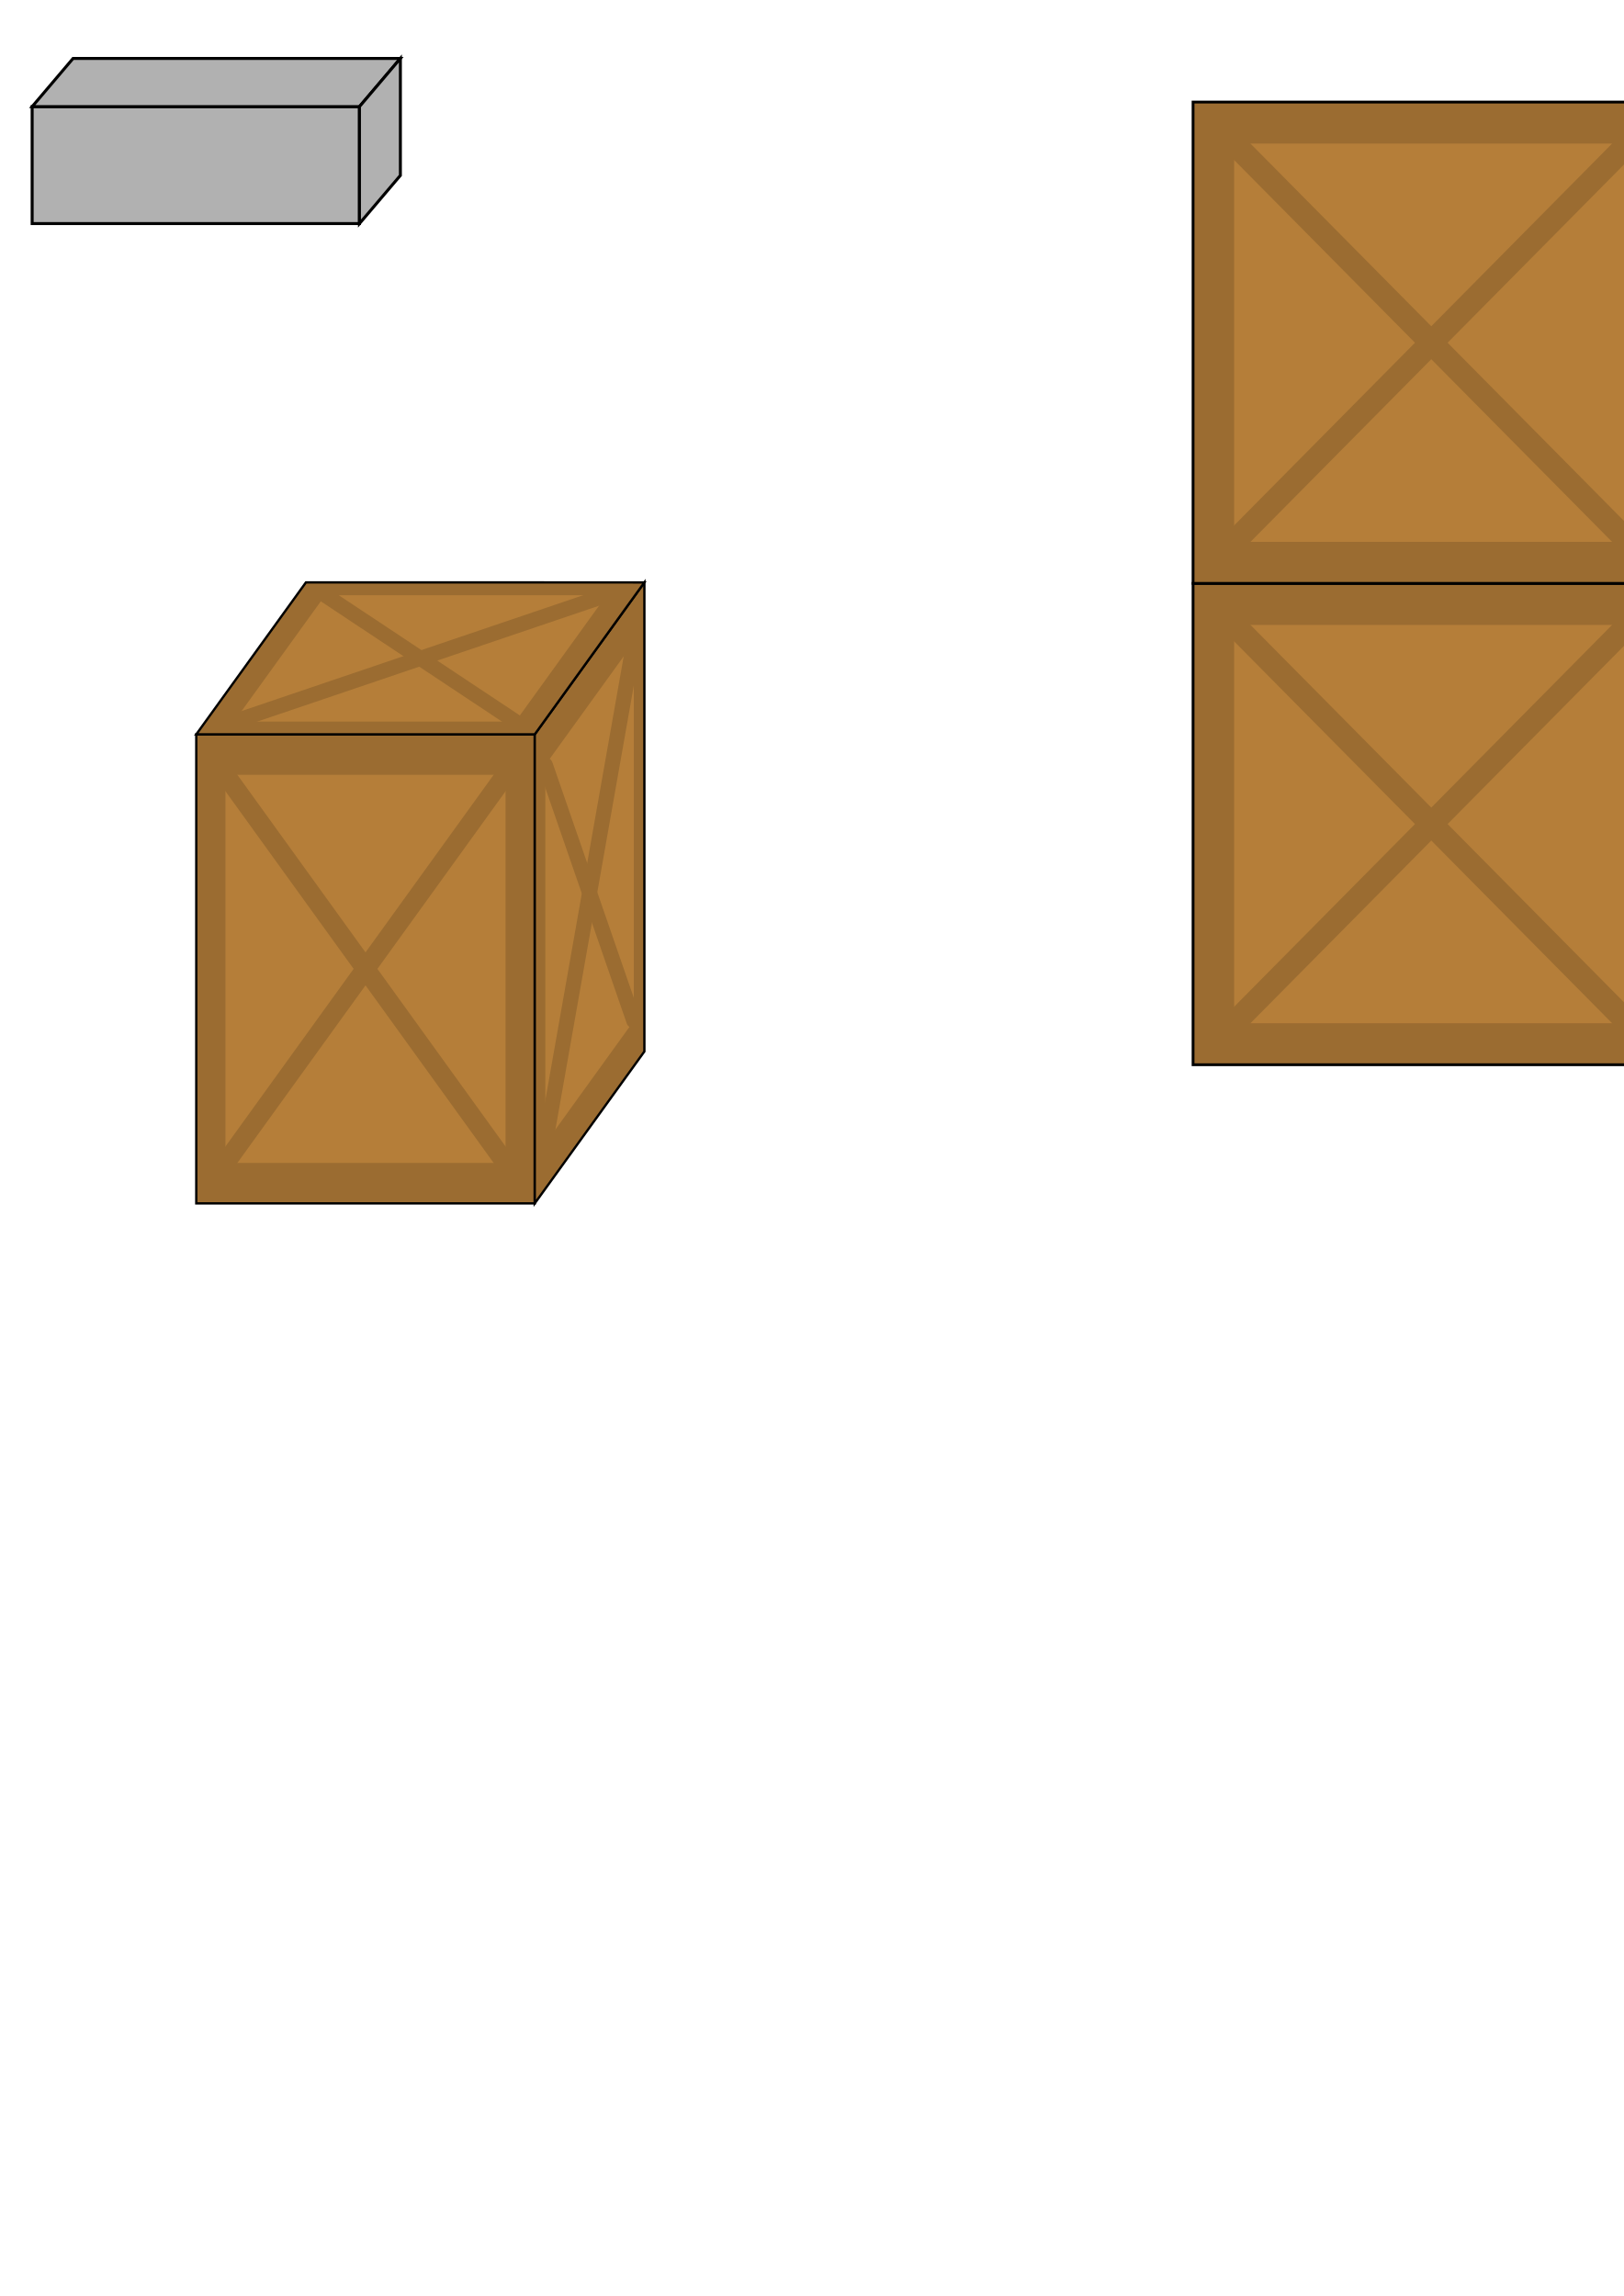
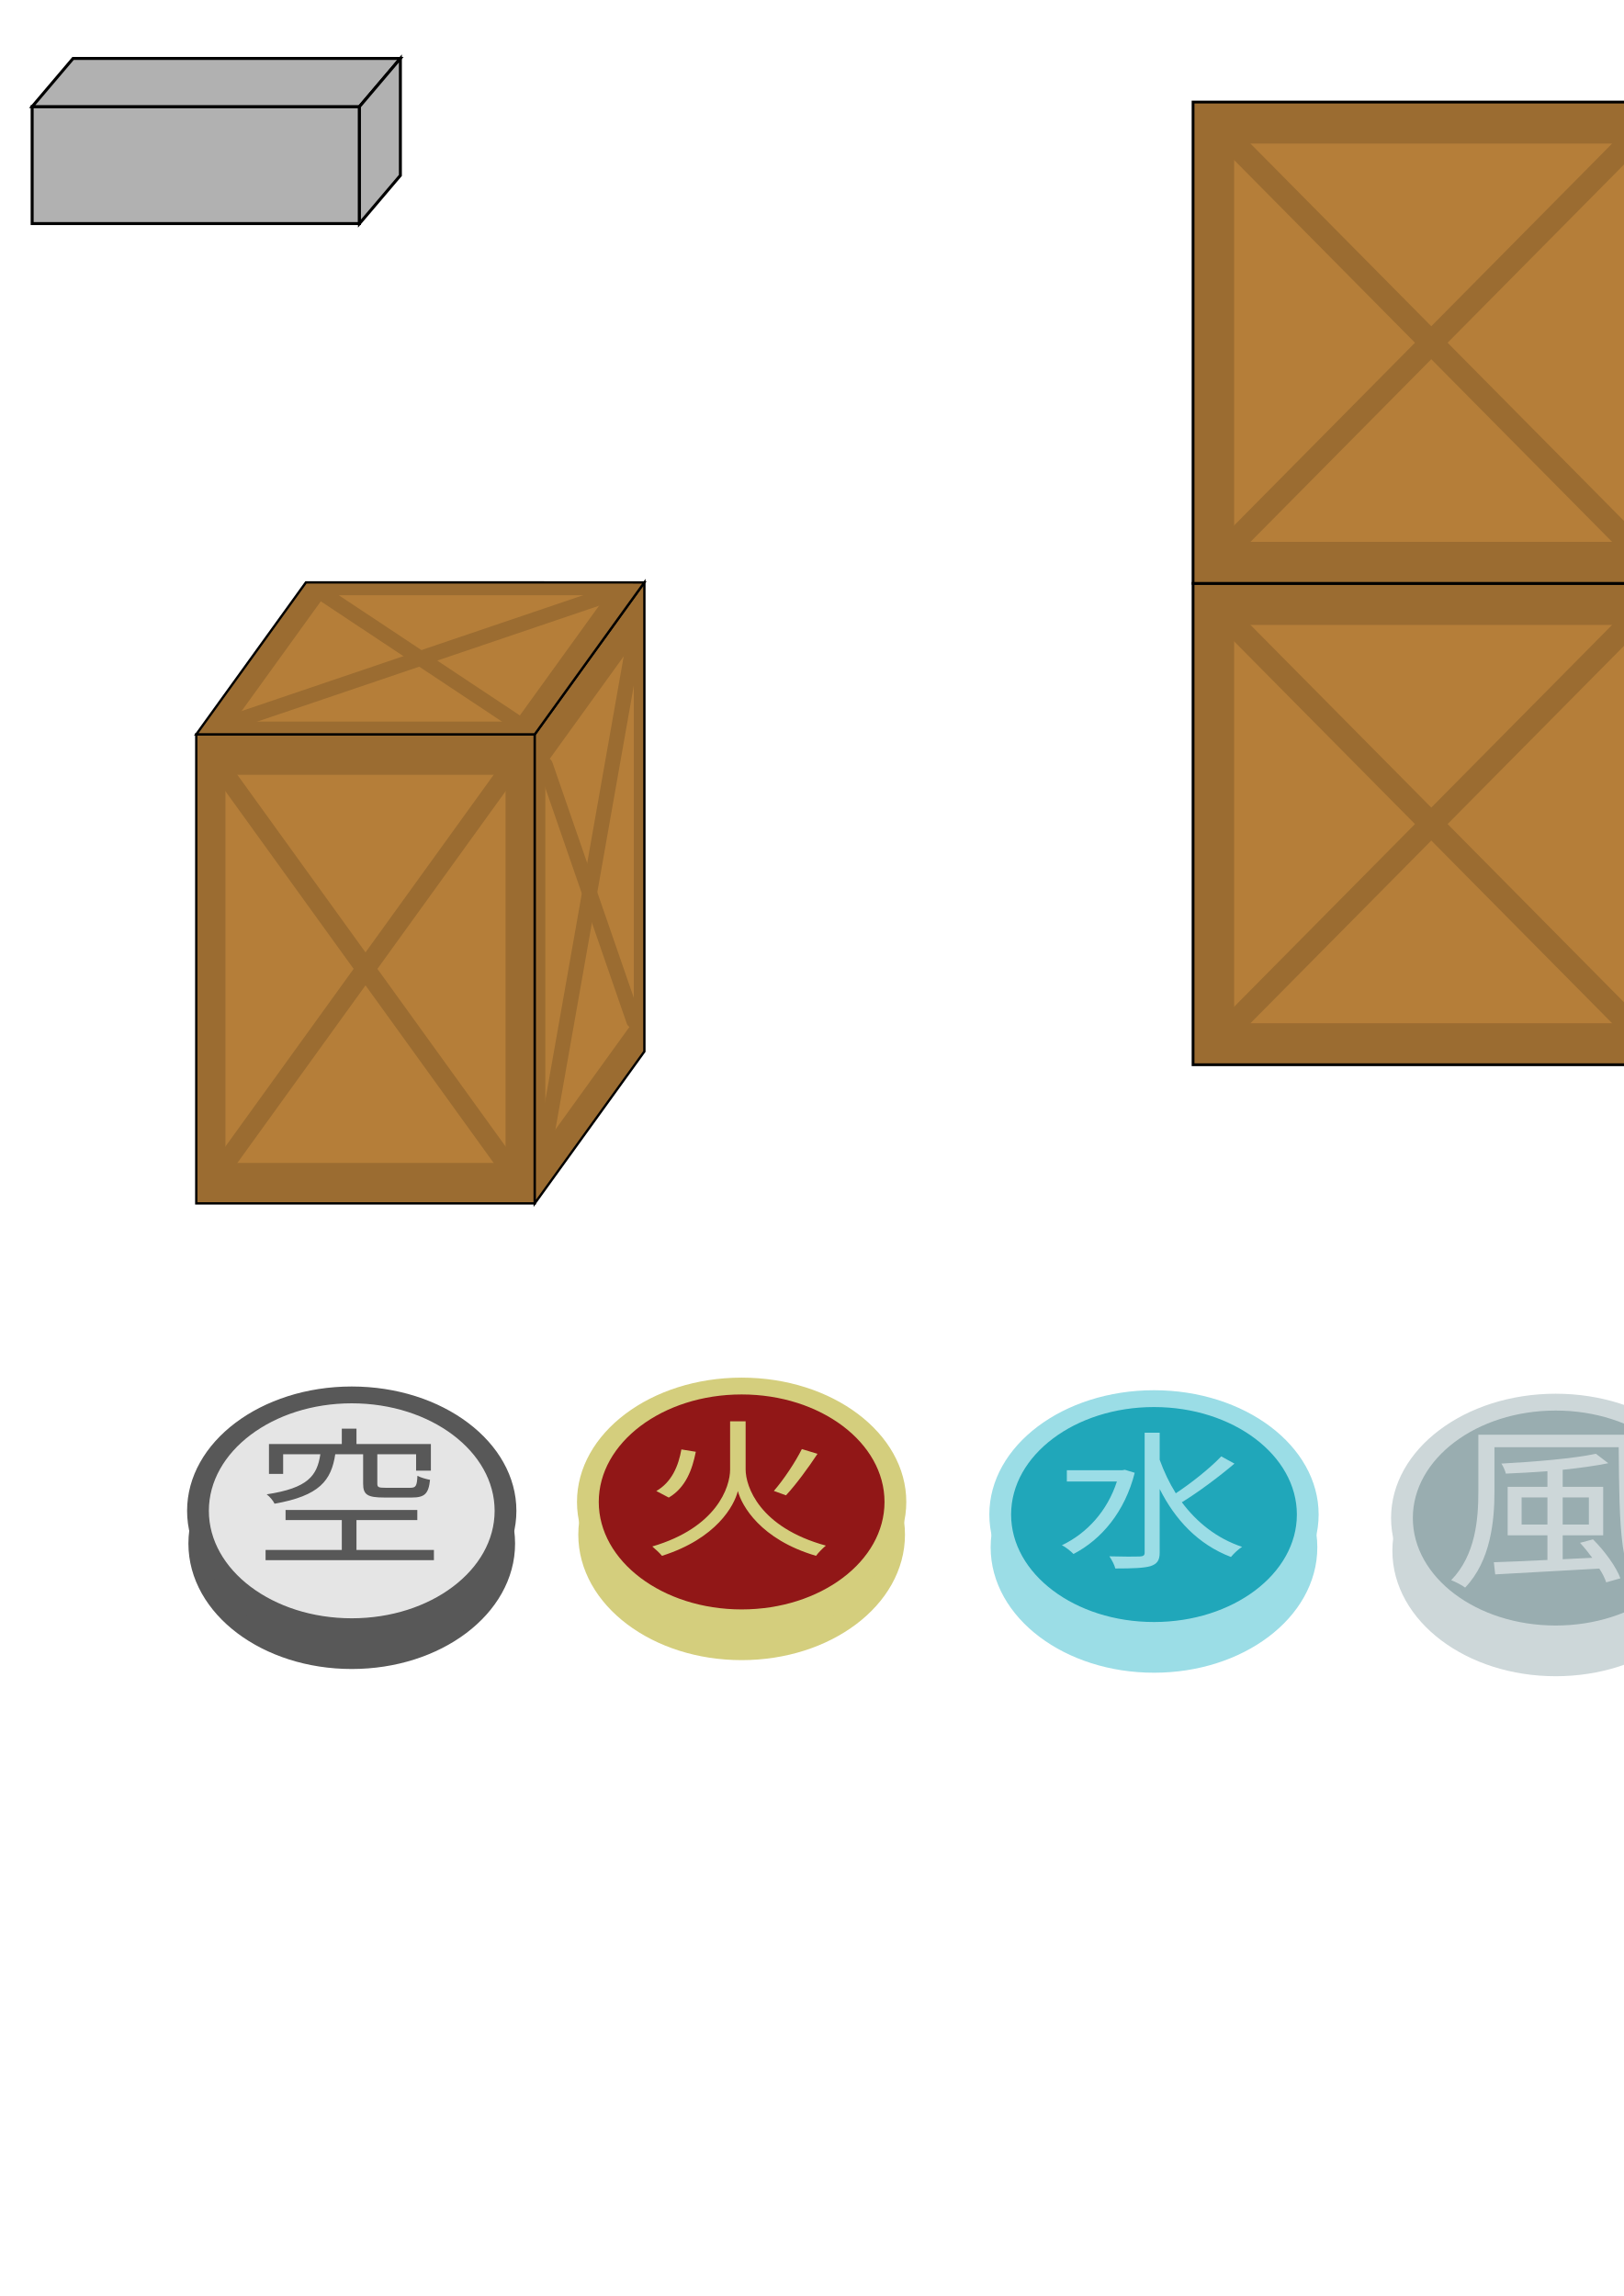
<svg xmlns="http://www.w3.org/2000/svg" width="210mm" height="297mm" viewBox="0 0 210 297" version="1.1" id="svg129">
  <defs id="defs123" />
  <g id="layer1">
    <rect style="fill:#b1b1b1;fill-opacity:1;stroke:#000000;stroke-width:0.385;stroke-miterlimit:4;stroke-dasharray:none;stroke-opacity:1;stop-color:#000000" id="rect131" width="42.333" height="15.13" x="4.158" y="13.79" />
    <path style="font-variation-settings:normal;opacity:1;vector-effect:none;fill:#b1b1b1;fill-opacity:1;stroke:#000000;stroke-width:0.385;stroke-linecap:butt;stroke-linejoin:miter;stroke-miterlimit:4;stroke-dasharray:none;stroke-dashoffset:0;stroke-opacity:1;stop-color:#000000;stop-opacity:1" d="M 4.158,13.79 9.449,7.56 H 51.783 l -5.292,6.23 z" id="path958" />
    <path style="font-variation-settings:normal;opacity:1;vector-effect:none;fill:#b1b1b1;fill-opacity:1;stroke:#000000;stroke-width:0.385;stroke-linecap:butt;stroke-linejoin:miter;stroke-miterlimit:4;stroke-dasharray:none;stroke-dashoffset:0;stroke-opacity:1;stop-color:#000000;stop-opacity:1" d="m 46.491,28.92 5.292,-6.23 V 7.56 l -5.292,6.23 z" id="path960" />
    <rect style="font-variation-settings:normal;opacity:1;vector-effect:none;fill:#9b6c31;fill-opacity:1;stroke:#000000;stroke-width:0.301;stroke-linecap:butt;stroke-linejoin:miter;stroke-miterlimit:4;stroke-dasharray:none;stroke-dashoffset:0;stroke-opacity:1;stop-color:#000000;stop-opacity:1" id="rect985" width="43.776" height="60.674" x="25.385" y="94.991" />
    <path style="font-variation-settings:normal;opacity:1;vector-effect:none;fill:#9b6c31;fill-opacity:1;stroke:#000000;stroke-width:0.301;stroke-linecap:butt;stroke-linejoin:miter;stroke-miterlimit:4;stroke-dasharray:none;stroke-dashoffset:0;stroke-opacity:1;stop-color:#000000;stop-opacity:1" d="M 69.162,155.665 83.341,136.013 V 75.338 l -14.179,19.652 z" id="path1010" />
    <path style="font-variation-settings:normal;opacity:1;vector-effect:none;fill:#9b6c31;fill-opacity:1;stroke:#000000;stroke-width:0.301;stroke-linecap:butt;stroke-linejoin:miter;stroke-miterlimit:4;stroke-dasharray:none;stroke-dashoffset:0;stroke-opacity:1;stop-color:#000000;stop-opacity:1" d="M 39.565,75.338 25.385,94.991 h 43.776 l 14.179,-19.652 z" id="path1012" />
    <rect style="font-variation-settings:normal;opacity:1;vector-effect:none;fill:#b57e39;fill-opacity:1;stroke:none;stroke-width:0.249;stroke-linecap:butt;stroke-linejoin:miter;stroke-miterlimit:4;stroke-dasharray:none;stroke-dashoffset:0;stroke-opacity:1;stop-color:#000000;stop-opacity:1" id="rect1037" width="36.224" height="50.208" x="29.161" y="100.224" />
    <path style="font-variation-settings:normal;opacity:1;vector-effect:none;fill:#b57e39;fill-opacity:1;stroke:none;stroke-width:0.249;stroke-linecap:butt;stroke-linejoin:miter;stroke-miterlimit:4;stroke-dasharray:none;stroke-dashoffset:0;stroke-opacity:1;stop-color:#000000;stop-opacity:1" d="M 42.059,76.995 30.271,93.334 h 36.396 l 11.789,-16.339 z" id="path1062" />
    <path style="font-variation-settings:normal;opacity:1;vector-effect:none;fill:#b57e39;fill-opacity:1;stroke:none;stroke-width:0.249;stroke-linecap:butt;stroke-linejoin:miter;stroke-miterlimit:4;stroke-dasharray:none;stroke-dashoffset:0;stroke-opacity:1;stop-color:#000000;stop-opacity:1" d="M 70.529,147.916 81.973,132.055 V 83.088 l -11.443,15.86 z" id="path1064" />
    <path style="fill:none;stroke:#9b6c31;stroke-width:1.944;stroke-linecap:round;stroke-linejoin:miter;stroke-miterlimit:4;stroke-dasharray:none;stroke-opacity:1" d="M 42.059,76.995 66.667,93.334" id="path1089" />
    <path style="fill:none;stroke:#9b6c31;stroke-width:1.944;stroke-linecap:round;stroke-linejoin:miter;stroke-miterlimit:4;stroke-dasharray:none;stroke-opacity:1" d="M 78.455,76.995 30.271,93.334" id="path1091" />
    <path style="fill:none;stroke:#9b6c31;stroke-width:2.496;stroke-linecap:round;stroke-linejoin:miter;stroke-miterlimit:4;stroke-dasharray:none;stroke-opacity:1" d="m 29.161,100.224 36.224,50.208" id="path1093" />
    <path style="fill:none;stroke:#9b6c31;stroke-width:2.496;stroke-linecap:round;stroke-linejoin:miter;stroke-miterlimit:4;stroke-dasharray:none;stroke-opacity:1" d="M 65.386,100.224 29.161,150.432" id="path1095" />
    <path style="fill:none;stroke:#9b6c31;stroke-width:1.944;stroke-linecap:round;stroke-linejoin:miter;stroke-miterlimit:4;stroke-dasharray:none;stroke-opacity:1" d="M 70.529,147.916 81.973,83.088" id="path1097" />
    <path style="fill:none;stroke:#9b6c31;stroke-width:1.944;stroke-linecap:round;stroke-linejoin:miter;stroke-miterlimit:4;stroke-dasharray:none;stroke-opacity:1" d="M 70.529,98.948 81.973,132.055" id="path1099" />
    <rect style="font-variation-settings:normal;opacity:1;vector-effect:none;fill:#9b6c31;fill-opacity:1;stroke:#000000;stroke-width:0.362;stroke-linecap:butt;stroke-linejoin:miter;stroke-miterlimit:4;stroke-dasharray:none;stroke-dashoffset:0;stroke-opacity:1;stop-color:#000000;stop-opacity:1" id="rect1101" width="61.621" height="62.263" x="154.304" y="75.465" />
    <rect style="font-variation-settings:normal;opacity:1;vector-effect:none;fill:#b57e39;fill-opacity:1;stroke:none;stroke-width:0.299;stroke-linecap:butt;stroke-linejoin:miter;stroke-miterlimit:4;stroke-dasharray:none;stroke-dashoffset:0;stroke-opacity:1;stop-color:#000000;stop-opacity:1" id="rect1107" width="50.991" height="51.522" x="159.619" y="80.836" />
    <path style="fill:none;stroke:#9b6c31;stroke-width:3;stroke-linecap:round;stroke-linejoin:miter;stroke-miterlimit:4;stroke-dasharray:none;stroke-opacity:1" d="M 159.619,80.836 210.609,132.357" id="path1117" />
    <path style="fill:none;stroke:#9b6c31;stroke-width:3;stroke-linecap:round;stroke-linejoin:miter;stroke-miterlimit:4;stroke-dasharray:none;stroke-opacity:1" d="M 210.609,80.836 159.619,132.357" id="path1119" />
    <rect style="font-variation-settings:normal;opacity:1;vector-effect:none;fill:#9b6c31;fill-opacity:1;stroke:#000000;stroke-width:0.362;stroke-linecap:butt;stroke-linejoin:miter;stroke-miterlimit:4;stroke-dasharray:none;stroke-dashoffset:0;stroke-opacity:1;stop-color:#000000;stop-opacity:1" id="rect1125" width="61.621" height="62.263" x="154.304" y="13.202" />
    <rect style="font-variation-settings:normal;opacity:1;vector-effect:none;fill:#b57e39;fill-opacity:1;stroke:none;stroke-width:0.299;stroke-linecap:butt;stroke-linejoin:miter;stroke-miterlimit:4;stroke-dasharray:none;stroke-dashoffset:0;stroke-opacity:1;stop-color:#000000;stop-opacity:1" id="rect1127" width="50.991" height="51.522" x="159.619" y="18.573" />
    <path style="fill:none;stroke:#9b6c31;stroke-width:3;stroke-linecap:round;stroke-linejoin:miter;stroke-miterlimit:4;stroke-dasharray:none;stroke-opacity:1" d="M 159.619,18.573 210.609,70.095" id="path1129" />
    <path style="fill:none;stroke:#9b6c31;stroke-width:3;stroke-linecap:round;stroke-linejoin:miter;stroke-miterlimit:4;stroke-dasharray:none;stroke-opacity:1" d="M 210.609,18.573 159.619,70.095" id="path1131" />
+     <path style="fill:#f8ec59;fill-opacity:1;stroke:none;stroke-width:0.265px;stroke-linecap:butt;stroke-linejoin:miter;stroke-opacity:1" d="m -52.297,147.327 c 0,0 -11.426,-6.949 -11.626,-9.154 -0.2,-2.205 1.203,-11.493 0,-13.096 -1.203,-1.604 -2.539,-3.742 -2.539,-3.742 0,0 1.47,-1.336 3.675,-1.27 2.205,0.067 -0.2,-7.684 -0.401,-8.219 -0.2,-0.535 0.334,-1.938 0.334,-1.938 0,0 1.069,0.802 1.47,1.537 0.401,0.735 1.47,1.67 1.47,1.67 0,0 1.403,-8.085 -0.267,-9.956 -1.67,-1.871 -1.069,-3.742 -1.069,-3.742 0,0 1.069,-0.802 1.737,-0.802 0.668,0 5.546,4.61 5.546,4.61 0,0 -0.601,-8.553 -1.537,-10.223 -0.935,-1.67 -3.074,-3.408 -3.074,-3.408 0,0 4.677,-2.205 6.348,-0.2 1.67,2.005 6.414,14.433 6.414,14.433 0,0 5.078,-2.272 4.477,-4.878 -0.601,-2.606 1.203,-2.606 1.203,-2.606 l 3.207,5.88 -5.412,9.555 c 0,0 7.951,-4.076 8.085,-5.679 0.134,-1.604 -0.601,-5.212 1.203,-5.679 1.804,-0.468 7.484,2.94 5.479,7.417 -2.005,4.477 -10.089,32.406 -11.827,33.342 -1.737,0.935 -12.896,6.147 -12.896,6.147 z" id="path1817" />
+     <path style="fill:#da1414;fill-opacity:1;stroke:none;stroke-width:0.265px;stroke-linecap:butt;stroke-linejoin:miter;stroke-opacity:1" d="m -53.634,126.052 c 0,0 1.871,-8.285 2.205,-8.352 0.334,-0.067 0.468,9.622 0.468,9.622 0,0 5.546,-4.343 5.145,-7.684 -0.401,-3.341 2.005,-0.935 2.606,1.069 0.601,2.005 -4.61,8.419 -4.61,8.419 0,0 6.014,-1.737 6.348,-3.408 0.334,-1.67 1.27,-0.535 1.27,-0.535 0,0 0.2,1.069 -0.267,2.272 -0.147,0.378 -1.341,10.978 -2.911,12.275 -3.429,2.834 -8.648,6.728 -8.648,6.728 0,0 -6.857,-4.276 -8.669,-7.687 -2.017,-3.796 -1.688,-11.897 -1.688,-12.786 0,-3.474 0.668,-5.279 0.668,-5.279 0,0 0.735,3.408 2.205,5.078 1.47,1.67 1.403,0.735 1.403,0.735 0,0 -0.2,-4.343 1.27,-5.412 1.47,-1.069 3.207,4.944 3.207,4.944 z" id="path1815" />
+     <g id="g1891" transform="translate(207.8869,-195.4137)">
+       <ellipse style="font-variation-settings:normal;opacity:1;vector-effect:none;fill:#911717;fill-opacity:1;stroke:#d4ce7d;stroke-width:2.807;stroke-linecap:round;stroke-linejoin:miter;stroke-miterlimit:4;stroke-dasharray:none;stroke-dashoffset:0;stroke-opacity:1;stop-color:#000000;stop-opacity:1" id="path1789" cx="37.017" cy="205.884" rx="19.824" ry="19.337" />
+       <text xml:space="preserve" style="font-size:24.729px;line-height:1.25;font-family:serif;-inkscape-font-specification:serif;stroke-width:0.618" x="24.283" y="212.876" id="text1821">
+         <tspan id="tspan1819" x="24.283" y="212.876" style="font-weight:normal;fill:#d4ce7d;fill-opacity:1;stroke-width:0.618">火 </tspan>
+       </text>
+     </g>
+     <g id="g1896" transform="translate(207.8869,-195.4137)">
+       <ellipse style="font-variation-settings:normal;opacity:1;vector-effect:none;fill:#20a7ba;fill-opacity:1;stroke:#9bdde6;stroke-width:2.807;stroke-linecap:round;stroke-linejoin:miter;stroke-miterlimit:4;stroke-dasharray:none;stroke-dashoffset:0;stroke-opacity:1;stop-color:#000000;stop-opacity:1" id="ellipse1823" cx="98.438" cy="206.262" rx="19.824" ry="19.337" />
+       <text xml:space="preserve" style="font-size:24.643px;line-height:1.25;font-family:serif;-inkscape-font-specification:serif;stroke-width:0.616" x="85.843" y="213.263" id="text1827">
+         <tspan id="tspan1825" x="85.843" y="213.263" style="fill:#9bdde6;fill-opacity:1;stroke-width:0.616">水 </tspan>
+       </text>
+     </g>
+     <g id="g1901" transform="translate(90.33631,-141.7411)">
+       <ellipse style="font-variation-settings:normal;opacity:1;vector-effect:none;fill:#99adb0;fill-opacity:1;stroke:#cdd7d9;stroke-width:2.807;stroke-linecap:round;stroke-linejoin:miter;stroke-miterlimit:4;stroke-dasharray:none;stroke-dashoffset:0;stroke-opacity:1;stop-color:#000000;stop-opacity:1" id="ellipse1829" cx="151.355" cy="206.262" rx="19.824" ry="19.337" />
+       <text xml:space="preserve" style="font-size:29.386px;line-height:1.25;font-family:serif;-inkscape-font-specification:serif;stroke-width:0.735" x="136.849" y="215.458" id="text1833">
+         <tspan id="tspan1831" x="136.849" y="215.458" style="fill:#cdd7d9;fill-opacity:1;stroke-width:0.735">風 </tspan>
+       </text>
+     </g>
+     <g id="g1906" transform="translate(90.33631,-141.7411)">
+       <ellipse style="font-variation-settings:normal;opacity:1;vector-effect:none;fill:#cdbb09;fill-opacity:1;stroke:#f8eb6a;stroke-width:2.807;stroke-linecap:round;stroke-linejoin:miter;stroke-miterlimit:4;stroke-dasharray:none;stroke-dashoffset:0;stroke-opacity:1;stop-color:#000000;stop-opacity:1" id="ellipse1835" cx="214.099" cy="204.75" rx="19.824" ry="19.337" />
+       <text xml:space="preserve" style="font-size:29.386px;line-height:1.25;font-family:serif;-inkscape-font-specification:serif;stroke-width:0.735" x="199.593" y="213.946" id="text1839">
+         <tspan id="tspan1837" x="199.593" y="213.946" style="fill:#f8eb6a;fill-opacity:1;stroke-width:0.735">光</tspan>
+       </text>
+     </g>
+     <g id="g2070" transform="translate(-8.285355,1.603617)">
+       <ellipse style="font-variation-settings:normal;vector-effect:none;fill:#d4ce7d;fill-opacity:1;stroke:#d4ce7d;stroke-width:2.476;stroke-linecap:round;stroke-linejoin:miter;stroke-miterlimit:4;stroke-dasharray:none;stroke-dashoffset:0;stroke-opacity:1;stop-color:#000000" id="ellipse1950" cx="104.204" cy="196.913" rx="19.887" ry="14.992" />
+       <g id="g1924" transform="matrix(1.003179,0,0,0.7753025,67.06959,33.05729)">
+         <ellipse style="font-variation-settings:normal;opacity:1;vector-effect:none;fill:#911717;fill-opacity:1;stroke:#d4ce7d;stroke-width:2.807;stroke-linecap:round;stroke-linejoin:miter;stroke-miterlimit:4;stroke-dasharray:none;stroke-dashoffset:0;stroke-opacity:1;stop-color:#000000;stop-opacity:1" id="ellipse1918" cx="37.017" cy="205.884" rx="19.824" ry="19.337" />
+         <text xml:space="preserve" style="font-size:24.729px;line-height:1.25;font-family:serif;-inkscape-font-specification:serif;stroke-width:0.618" x="24.283" y="212.876" id="text1922">
+           <tspan id="tspan1920" x="24.283" y="212.876" style="font-weight:normal;fill:#d4ce7d;fill-opacity:1;stroke-width:0.618">火 </tspan>
+         </text>
+       </g>
+     </g>
+     <g id="g2077" transform="translate(-16.57071,2.939965)">
+       <ellipse style="font-variation-settings:normal;vector-effect:none;fill:#9bdde6;fill-opacity:1;stroke:#9bdde6;stroke-width:2.476;stroke-linecap:round;stroke-linejoin:miter;stroke-miterlimit:4;stroke-dasharray:none;stroke-dashoffset:0;stroke-opacity:1;stop-color:#000000" id="ellipse1958" cx="165.82" cy="197.206" rx="19.887" ry="14.992" />
+       <g id="g1932" transform="matrix(1.003179,0,0,0.7753025,67.06959,33.05729)">
+         <ellipse style="font-variation-settings:normal;opacity:1;vector-effect:none;fill:#20a7ba;fill-opacity:1;stroke:#9bdde6;stroke-width:2.807;stroke-linecap:round;stroke-linejoin:miter;stroke-miterlimit:4;stroke-dasharray:none;stroke-dashoffset:0;stroke-opacity:1;stop-color:#000000;stop-opacity:1" id="ellipse1926" cx="98.438" cy="206.262" rx="19.824" ry="19.337" />
+         <text xml:space="preserve" style="font-size:24.643px;line-height:1.25;font-family:serif;-inkscape-font-specification:serif;stroke-width:0.616" x="85.843" y="213.263" id="text1930">
+           <tspan id="tspan1928" x="85.843" y="213.263" style="fill:#9bdde6;fill-opacity:1;stroke-width:0.616">水 </tspan>
+         </text>
+       </g>
+     </g>
+     <g id="g2084" transform="translate(100.2261,-38.21954)">
+       <ellipse style="font-variation-settings:normal;vector-effect:none;fill:#cdd7d9;fill-opacity:1;stroke:#cdd7d9;stroke-width:2.476;stroke-linecap:round;stroke-linejoin:miter;stroke-miterlimit:4;stroke-dasharray:none;stroke-dashoffset:0;stroke-opacity:1;stop-color:#000000" id="ellipse1966" cx="100.981" cy="238.818" rx="19.887" ry="14.992" />
+       <g id="g1940" transform="matrix(1.003179,0,0,0.7753025,-50.85467,74.6698)">
+         <ellipse style="font-variation-settings:normal;opacity:1;vector-effect:none;fill:#99adb0;fill-opacity:1;stroke:#cdd7d9;stroke-width:2.807;stroke-linecap:round;stroke-linejoin:miter;stroke-miterlimit:4;stroke-dasharray:none;stroke-dashoffset:0;stroke-opacity:1;stop-color:#000000;stop-opacity:1" id="ellipse1934" cx="151.355" cy="206.262" rx="19.824" ry="19.337" />
+         <text xml:space="preserve" style="font-size:29.386px;line-height:1.25;font-family:serif;-inkscape-font-specification:serif;stroke-width:0.735" x="136.849" y="215.458" id="text1938">
+           <tspan id="tspan1936" x="136.849" y="215.458" style="fill:#cdd7d9;fill-opacity:1;stroke-width:0.735">風 </tspan>
+         </text>
+       </g>
+     </g>
+     <g id="g2091" transform="translate(94.88068,-36.34866)">
+       <ellipse style="font-variation-settings:normal;vector-effect:none;fill:#f8eb6a;fill-opacity:1;stroke:#f8eb6a;stroke-width:2.476;stroke-linecap:round;stroke-linejoin:miter;stroke-miterlimit:4;stroke-dasharray:none;stroke-dashoffset:0;stroke-opacity:1;stop-color:#000000" id="ellipse1974" cx="163.924" cy="237.646" rx="19.887" ry="14.992" />
+       <g id="g1948" transform="matrix(1.003179,0,0,0.7753025,-50.85467,74.6698)">
+         <ellipse style="font-variation-settings:normal;opacity:1;vector-effect:none;fill:#cdbb09;fill-opacity:1;stroke:#f8eb6a;stroke-width:2.807;stroke-linecap:round;stroke-linejoin:miter;stroke-miterlimit:4;stroke-dasharray:none;stroke-dashoffset:0;stroke-opacity:1;stop-color:#000000;stop-opacity:1" id="ellipse1942" cx="214.099" cy="204.75" rx="19.824" ry="19.337" />
+         <text xml:space="preserve" style="font-size:29.386px;line-height:1.25;font-family:serif;-inkscape-font-specification:serif;stroke-width:0.735" x="199.593" y="213.946" id="text1946">
+           <tspan id="tspan1944" x="199.593" y="213.946" style="fill:#f8eb6a;fill-opacity:1;stroke-width:0.735">光</tspan>
+         </text>
+       </g>
+     </g>
+     <g id="g2114" transform="translate(-120.3277,2.4578)">
+       <ellipse style="font-variation-settings:normal;vector-effect:none;fill:#585858;fill-opacity:1;stroke:#585858;stroke-width:2.476;stroke-linecap:round;stroke-linejoin:miter;stroke-miterlimit:4;stroke-dasharray:none;stroke-dashoffset:0;stroke-opacity:1;stop-color:#000000" id="ellipse2104" cx="165.82" cy="197.206" rx="19.887" ry="14.992" />
+       <g id="g2112" transform="matrix(1.003179,0,0,0.7753025,67.06959,33.05729)">
+         <ellipse style="font-variation-settings:normal;opacity:1;vector-effect:none;fill:#e5e5e5;fill-opacity:1;stroke:#585858;stroke-width:2.807;stroke-linecap:round;stroke-linejoin:miter;stroke-miterlimit:4;stroke-dasharray:none;stroke-dashoffset:0;stroke-opacity:1;stop-color:#000000;stop-opacity:1" id="ellipse2106" cx="98.438" cy="206.262" rx="19.824" ry="19.337" />
+         <text xml:space="preserve" style="font-size:24.643px;line-height:1.25;font-family:serif;-inkscape-font-specification:serif;stroke-width:0.616" x="85.843" y="213.263" id="text2110">
+           <tspan id="tspan2108" x="85.843" y="213.263" style="fill:#585858;fill-opacity:1;stroke-width:0.616">空</tspan>
+         </text>
+       </g>
+     </g>
  </g>
</svg>
